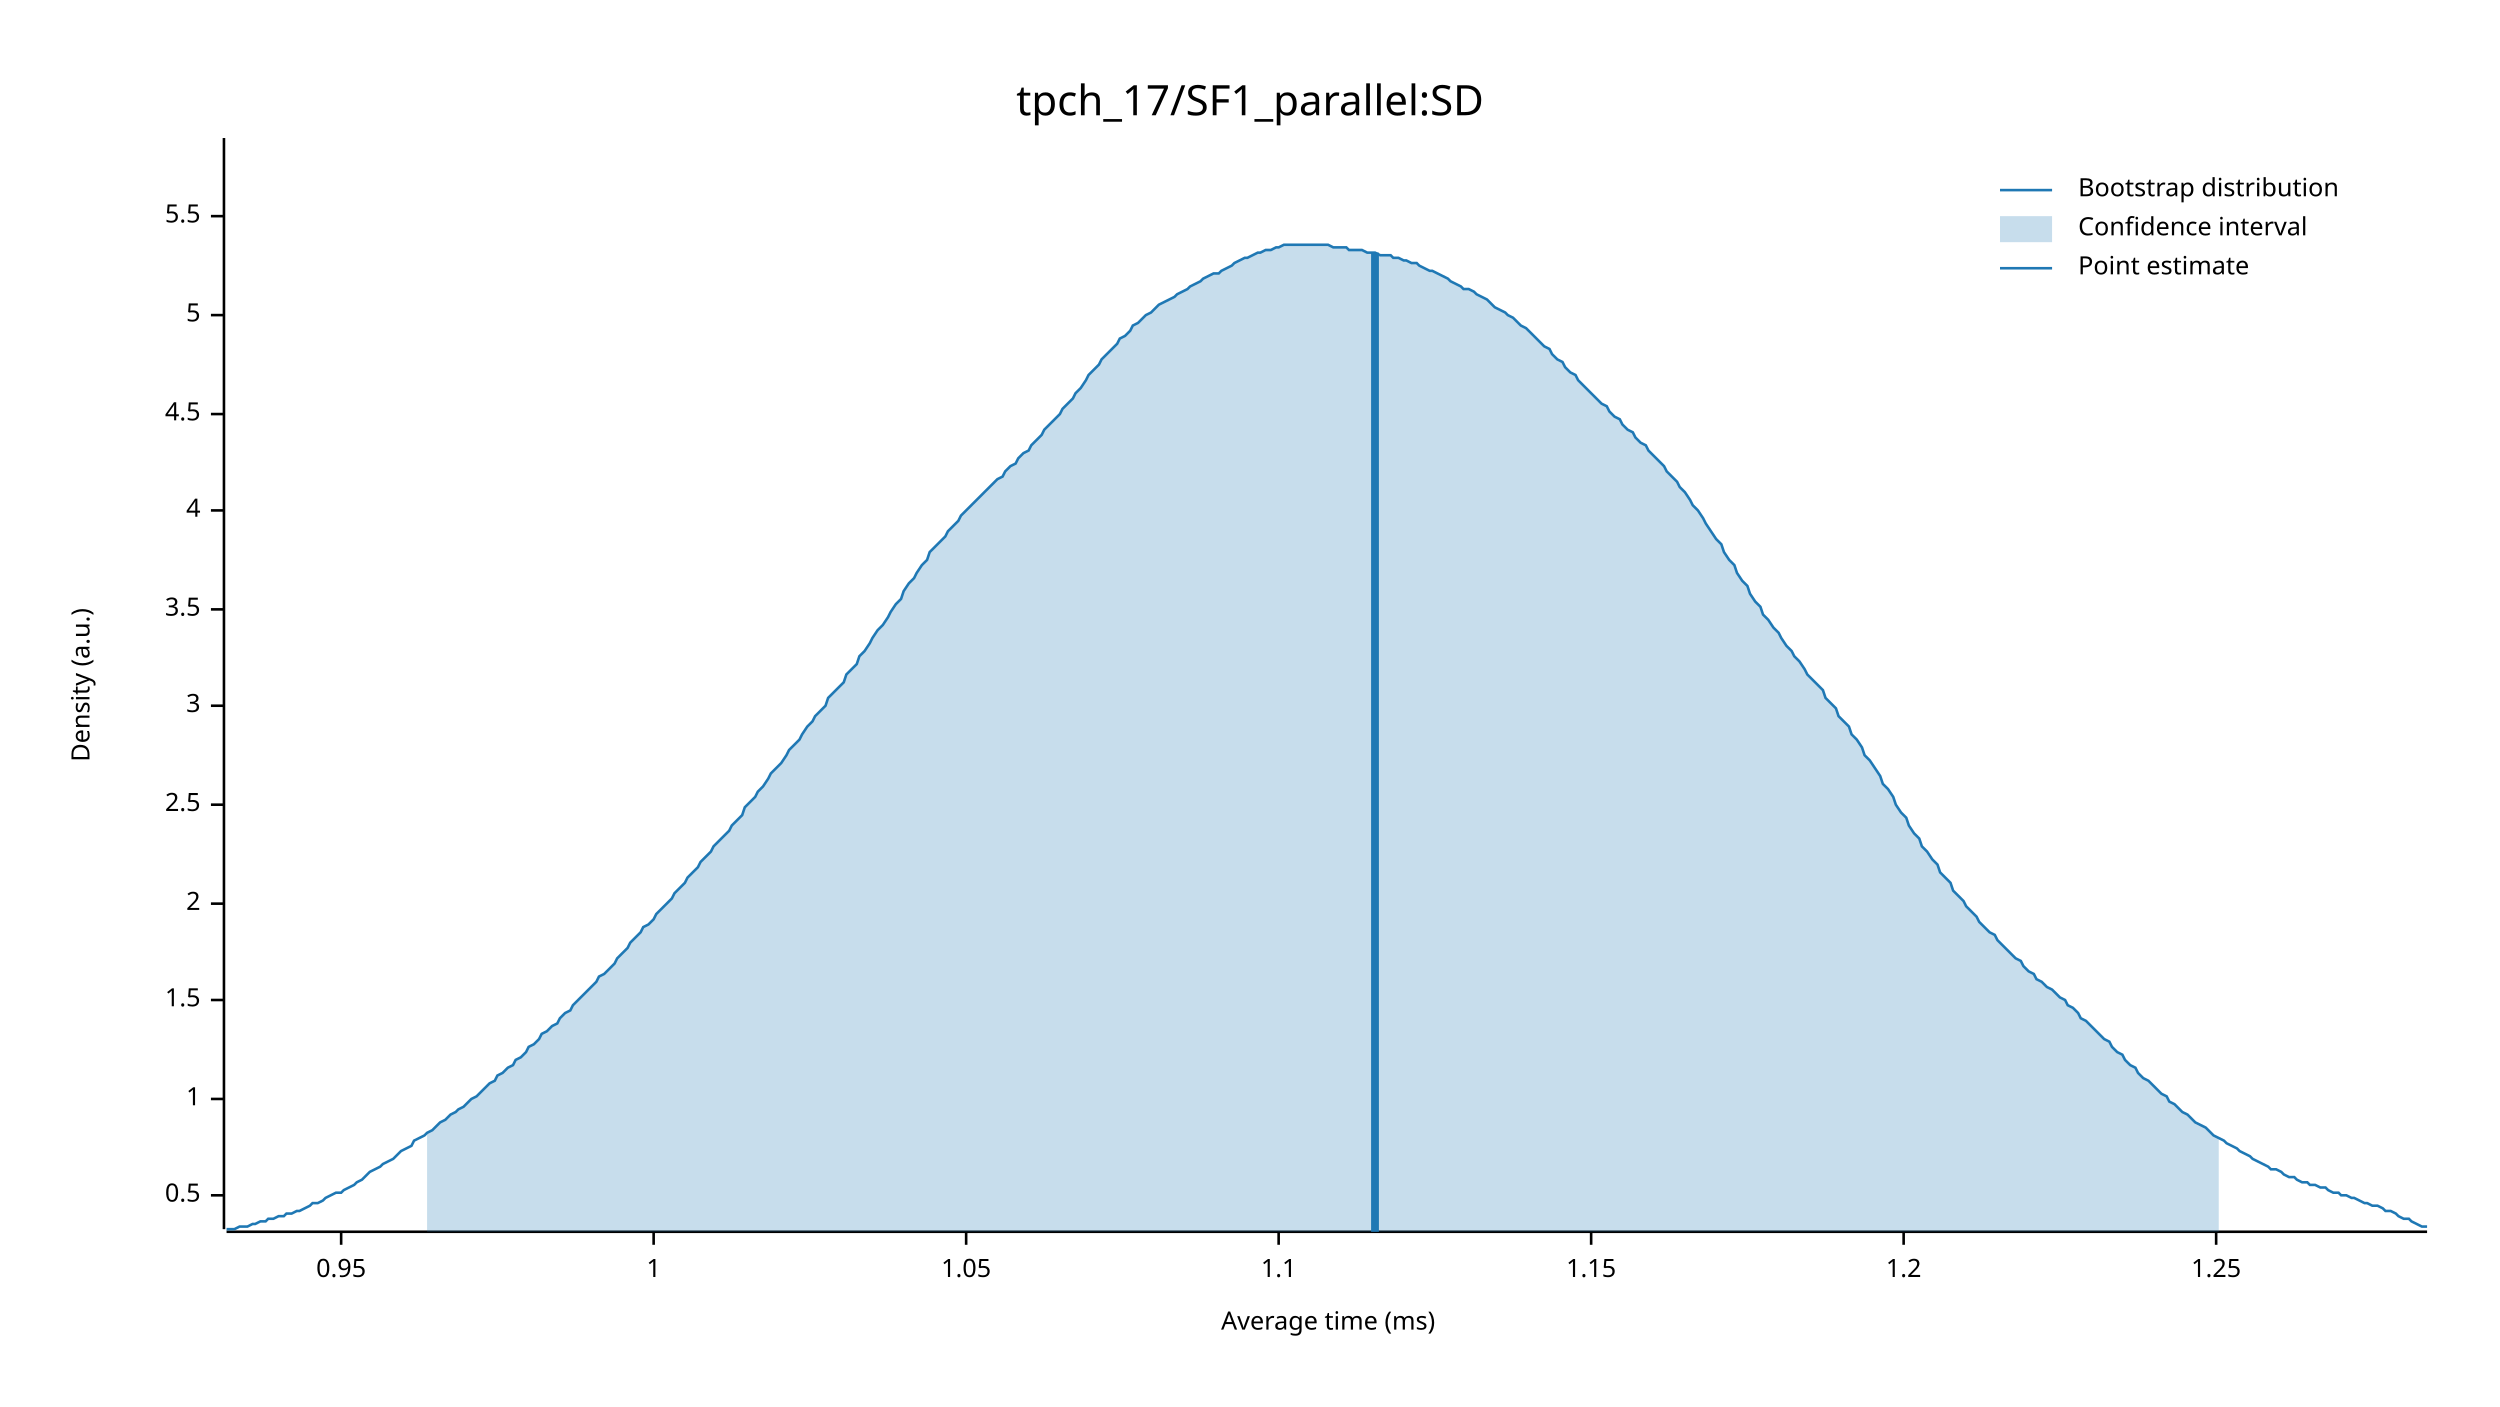
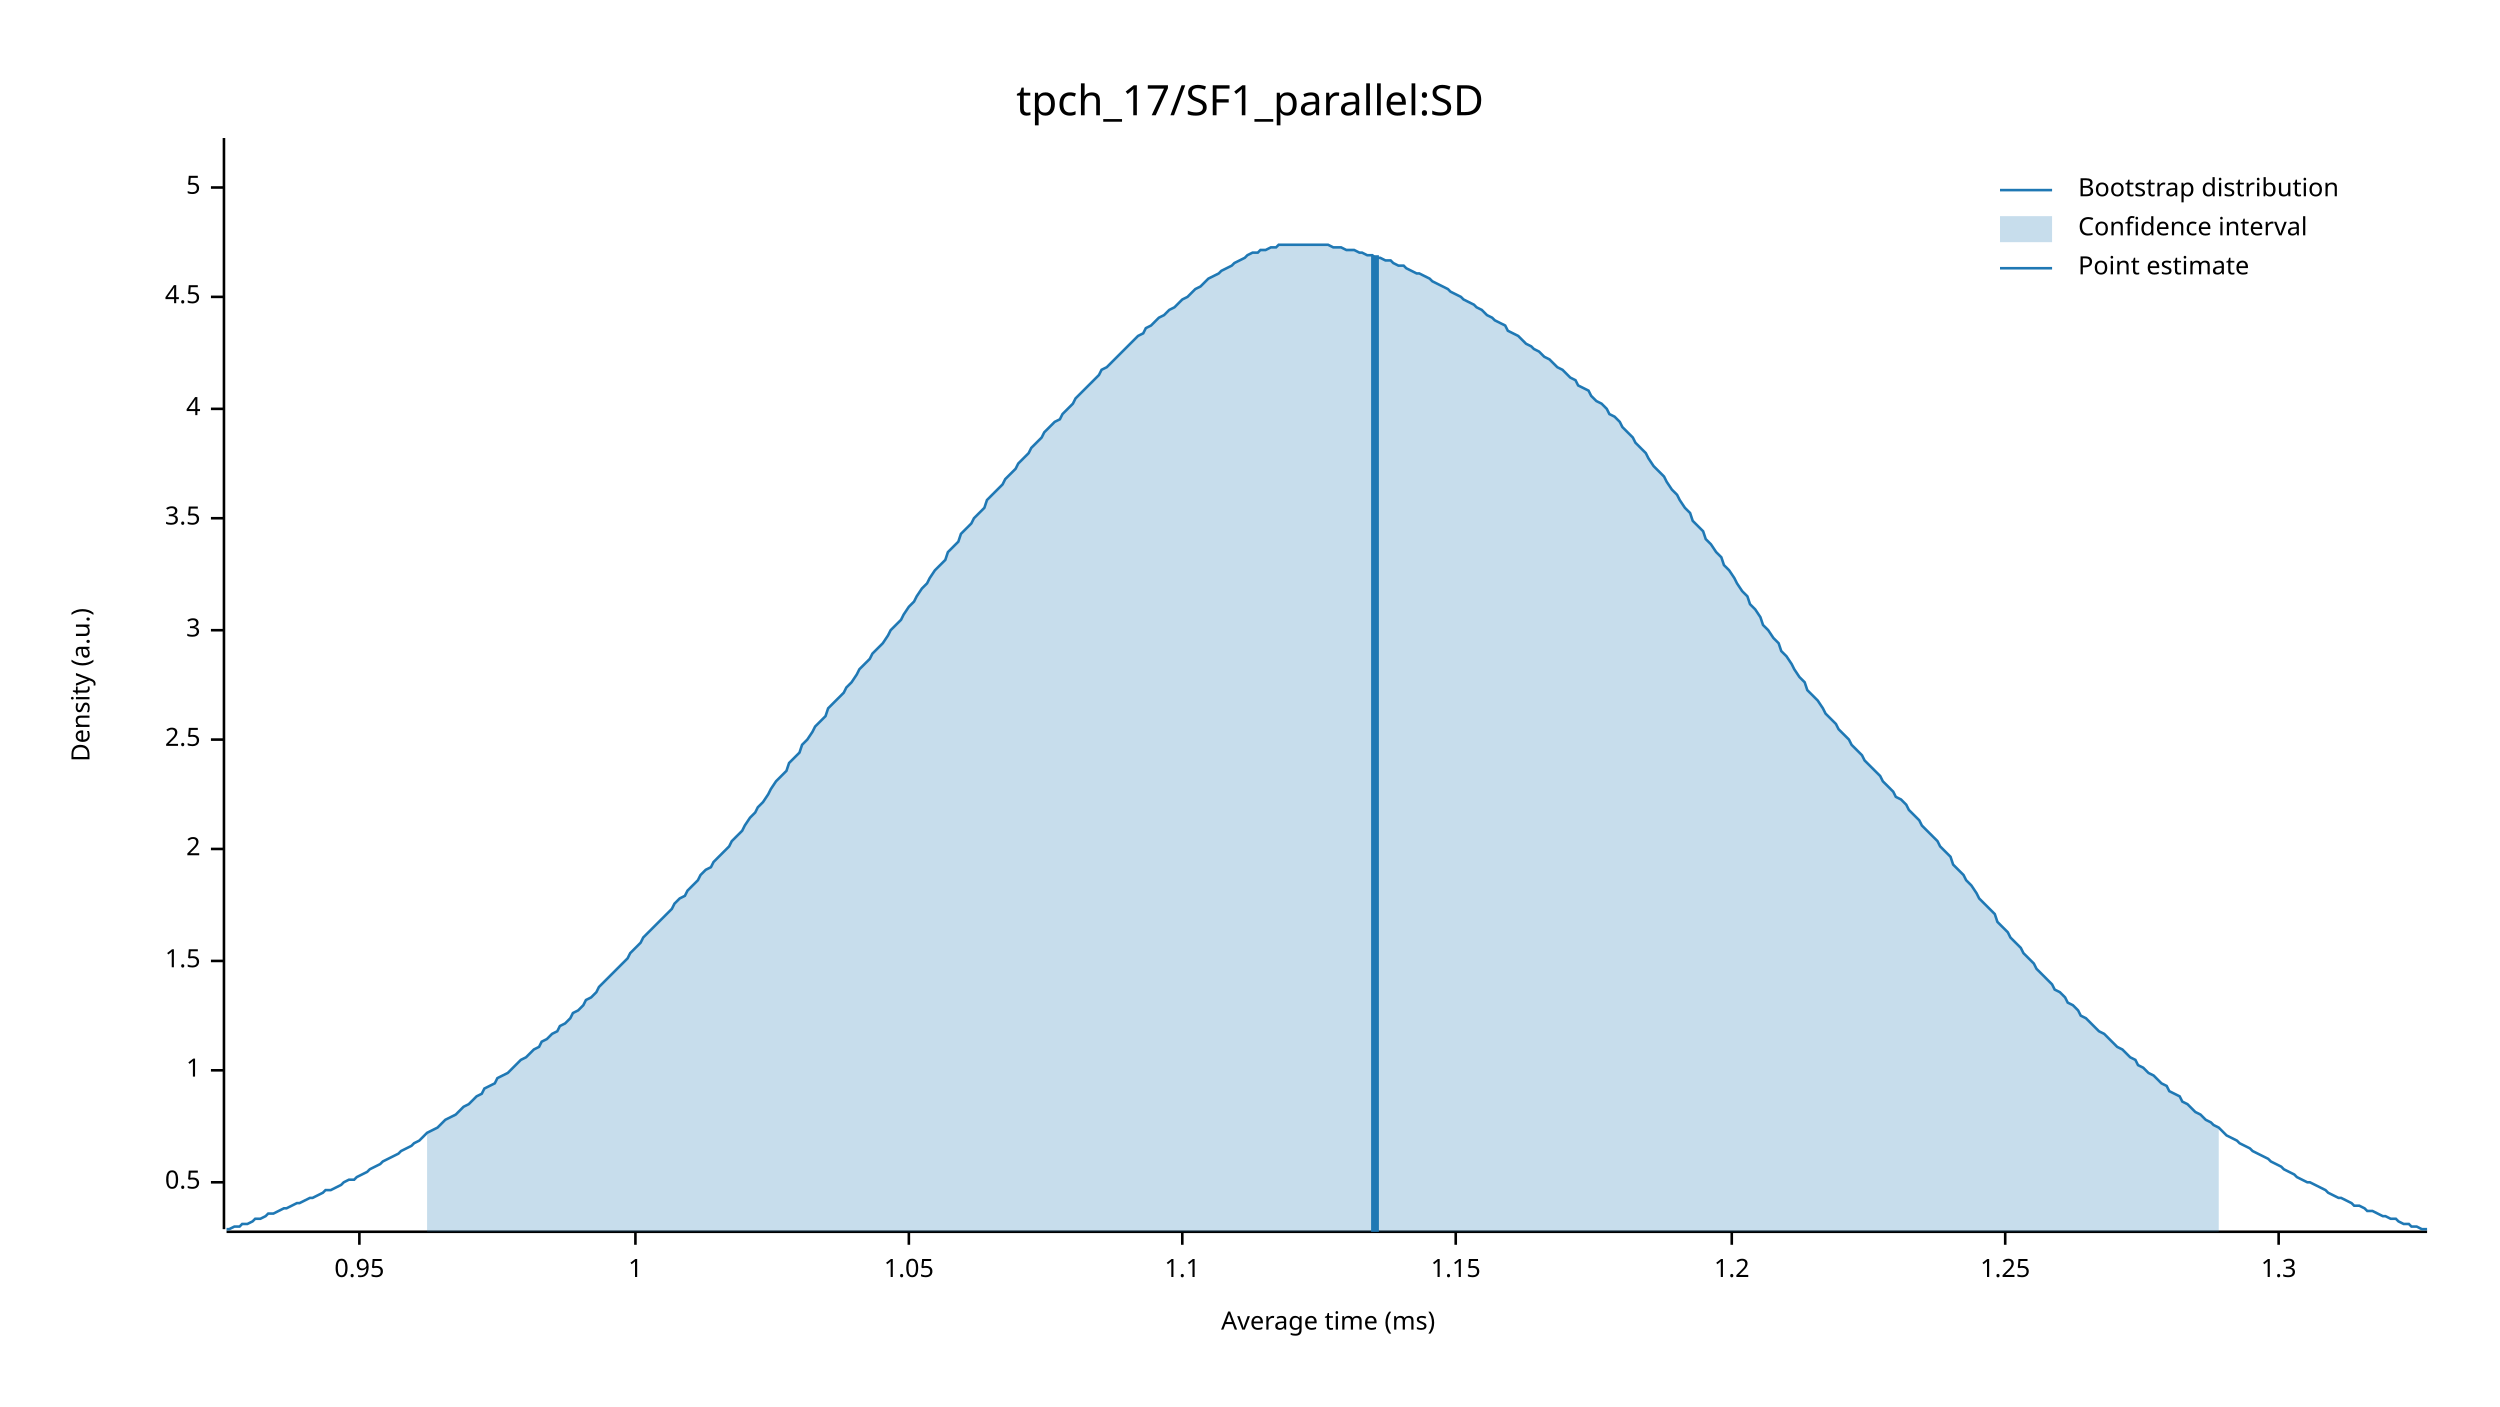
<svg xmlns="http://www.w3.org/2000/svg" width="960" height="540" viewBox="0 0 960 540">
  <text x="480" y="32" dy="0.76em" text-anchor="middle" font-family="sans-serif" font-size="16.129" opacity="1" fill="#000000">
tpch_17/SF1_parallel:SD
</text>
  <text x="27" y="263" dy="0.76em" text-anchor="middle" font-family="sans-serif" font-size="9.677" opacity="1" fill="#000000" transform="rotate(270, 27, 263)">
Density (a.u.)
</text>
  <text x="510" y="513" dy="-0.5ex" text-anchor="middle" font-family="sans-serif" font-size="9.677" opacity="1" fill="#000000">
Average time (ms)
</text>
  <polyline fill="none" opacity="1" stroke="#000000" stroke-width="1" points="86,53 86,472 " />
-   <text x="77" y="459" dy="0.5ex" text-anchor="end" font-family="sans-serif" font-size="9.677" opacity="1" fill="#000000">
+   <text x="77" y="454" dy="0.5ex" text-anchor="end" font-family="sans-serif" font-size="9.677" opacity="1" fill="#000000">
0.5
</text>
-   <polyline fill="none" opacity="1" stroke="#000000" stroke-width="1" points="81,459 86,459 " />
-   <text x="77" y="422" dy="0.5ex" text-anchor="end" font-family="sans-serif" font-size="9.677" opacity="1" fill="#000000">
+   <polyline fill="none" opacity="1" stroke="#000000" stroke-width="1" points="81,454 86,454 " />
+   <text x="77" y="411" dy="0.5ex" text-anchor="end" font-family="sans-serif" font-size="9.677" opacity="1" fill="#000000">
1
</text>
-   <polyline fill="none" opacity="1" stroke="#000000" stroke-width="1" points="81,422 86,422 " />
-   <text x="77" y="384" dy="0.5ex" text-anchor="end" font-family="sans-serif" font-size="9.677" opacity="1" fill="#000000">
+   <polyline fill="none" opacity="1" stroke="#000000" stroke-width="1" points="81,411 86,411 " />
+   <text x="77" y="369" dy="0.5ex" text-anchor="end" font-family="sans-serif" font-size="9.677" opacity="1" fill="#000000">
1.5
</text>
-   <polyline fill="none" opacity="1" stroke="#000000" stroke-width="1" points="81,384 86,384 " />
-   <text x="77" y="347" dy="0.5ex" text-anchor="end" font-family="sans-serif" font-size="9.677" opacity="1" fill="#000000">
+   <polyline fill="none" opacity="1" stroke="#000000" stroke-width="1" points="81,369 86,369 " />
+   <text x="77" y="326" dy="0.5ex" text-anchor="end" font-family="sans-serif" font-size="9.677" opacity="1" fill="#000000">
2
</text>
-   <polyline fill="none" opacity="1" stroke="#000000" stroke-width="1" points="81,347 86,347 " />
-   <text x="77" y="309" dy="0.5ex" text-anchor="end" font-family="sans-serif" font-size="9.677" opacity="1" fill="#000000">
+   <polyline fill="none" opacity="1" stroke="#000000" stroke-width="1" points="81,326 86,326 " />
+   <text x="77" y="284" dy="0.5ex" text-anchor="end" font-family="sans-serif" font-size="9.677" opacity="1" fill="#000000">
2.5
</text>
-   <polyline fill="none" opacity="1" stroke="#000000" stroke-width="1" points="81,309 86,309 " />
-   <text x="77" y="271" dy="0.5ex" text-anchor="end" font-family="sans-serif" font-size="9.677" opacity="1" fill="#000000">
+   <polyline fill="none" opacity="1" stroke="#000000" stroke-width="1" points="81,284 86,284 " />
+   <text x="77" y="242" dy="0.5ex" text-anchor="end" font-family="sans-serif" font-size="9.677" opacity="1" fill="#000000">
3
</text>
-   <polyline fill="none" opacity="1" stroke="#000000" stroke-width="1" points="81,271 86,271 " />
-   <text x="77" y="234" dy="0.5ex" text-anchor="end" font-family="sans-serif" font-size="9.677" opacity="1" fill="#000000">
+   <polyline fill="none" opacity="1" stroke="#000000" stroke-width="1" points="81,242 86,242 " />
+   <text x="77" y="199" dy="0.5ex" text-anchor="end" font-family="sans-serif" font-size="9.677" opacity="1" fill="#000000">
3.5
</text>
-   <polyline fill="none" opacity="1" stroke="#000000" stroke-width="1" points="81,234 86,234 " />
-   <text x="77" y="196" dy="0.5ex" text-anchor="end" font-family="sans-serif" font-size="9.677" opacity="1" fill="#000000">
+   <polyline fill="none" opacity="1" stroke="#000000" stroke-width="1" points="81,199 86,199 " />
+   <text x="77" y="157" dy="0.5ex" text-anchor="end" font-family="sans-serif" font-size="9.677" opacity="1" fill="#000000">
4
</text>
-   <polyline fill="none" opacity="1" stroke="#000000" stroke-width="1" points="81,196 86,196 " />
-   <text x="77" y="159" dy="0.5ex" text-anchor="end" font-family="sans-serif" font-size="9.677" opacity="1" fill="#000000">
+   <polyline fill="none" opacity="1" stroke="#000000" stroke-width="1" points="81,157 86,157 " />
+   <text x="77" y="114" dy="0.5ex" text-anchor="end" font-family="sans-serif" font-size="9.677" opacity="1" fill="#000000">
4.5
</text>
-   <polyline fill="none" opacity="1" stroke="#000000" stroke-width="1" points="81,159 86,159 " />
-   <text x="77" y="121" dy="0.5ex" text-anchor="end" font-family="sans-serif" font-size="9.677" opacity="1" fill="#000000">
+   <polyline fill="none" opacity="1" stroke="#000000" stroke-width="1" points="81,114 86,114 " />
+   <text x="77" y="72" dy="0.5ex" text-anchor="end" font-family="sans-serif" font-size="9.677" opacity="1" fill="#000000">
5
</text>
-   <polyline fill="none" opacity="1" stroke="#000000" stroke-width="1" points="81,121 86,121 " />
-   <text x="77" y="83" dy="0.5ex" text-anchor="end" font-family="sans-serif" font-size="9.677" opacity="1" fill="#000000">
- 5.5
- </text>
-   <polyline fill="none" opacity="1" stroke="#000000" stroke-width="1" points="81,83 86,83 " />
+   <polyline fill="none" opacity="1" stroke="#000000" stroke-width="1" points="81,72 86,72 " />
  <polyline fill="none" opacity="1" stroke="#000000" stroke-width="1" points="87,473 932,473 " />
-   <text x="131" y="483" dy="0.76em" text-anchor="middle" font-family="sans-serif" font-size="9.677" opacity="1" fill="#000000">
+   <text x="138" y="483" dy="0.76em" text-anchor="middle" font-family="sans-serif" font-size="9.677" opacity="1" fill="#000000">
0.95
</text>
-   <polyline fill="none" opacity="1" stroke="#000000" stroke-width="1" points="131,473 131,478 " />
-   <text x="251" y="483" dy="0.76em" text-anchor="middle" font-family="sans-serif" font-size="9.677" opacity="1" fill="#000000">
+   <polyline fill="none" opacity="1" stroke="#000000" stroke-width="1" points="138,473 138,478 " />
+   <text x="244" y="483" dy="0.76em" text-anchor="middle" font-family="sans-serif" font-size="9.677" opacity="1" fill="#000000">
1
</text>
-   <polyline fill="none" opacity="1" stroke="#000000" stroke-width="1" points="251,473 251,478 " />
-   <text x="371" y="483" dy="0.76em" text-anchor="middle" font-family="sans-serif" font-size="9.677" opacity="1" fill="#000000">
+   <polyline fill="none" opacity="1" stroke="#000000" stroke-width="1" points="244,473 244,478 " />
+   <text x="349" y="483" dy="0.76em" text-anchor="middle" font-family="sans-serif" font-size="9.677" opacity="1" fill="#000000">
1.05
</text>
-   <polyline fill="none" opacity="1" stroke="#000000" stroke-width="1" points="371,473 371,478 " />
-   <text x="491" y="483" dy="0.76em" text-anchor="middle" font-family="sans-serif" font-size="9.677" opacity="1" fill="#000000">
+   <polyline fill="none" opacity="1" stroke="#000000" stroke-width="1" points="349,473 349,478 " />
+   <text x="454" y="483" dy="0.76em" text-anchor="middle" font-family="sans-serif" font-size="9.677" opacity="1" fill="#000000">
1.1
</text>
-   <polyline fill="none" opacity="1" stroke="#000000" stroke-width="1" points="491,473 491,478 " />
-   <text x="611" y="483" dy="0.76em" text-anchor="middle" font-family="sans-serif" font-size="9.677" opacity="1" fill="#000000">
+   <polyline fill="none" opacity="1" stroke="#000000" stroke-width="1" points="454,473 454,478 " />
+   <text x="559" y="483" dy="0.76em" text-anchor="middle" font-family="sans-serif" font-size="9.677" opacity="1" fill="#000000">
1.15
</text>
-   <polyline fill="none" opacity="1" stroke="#000000" stroke-width="1" points="611,473 611,478 " />
-   <text x="731" y="483" dy="0.76em" text-anchor="middle" font-family="sans-serif" font-size="9.677" opacity="1" fill="#000000">
+   <polyline fill="none" opacity="1" stroke="#000000" stroke-width="1" points="559,473 559,478 " />
+   <text x="665" y="483" dy="0.76em" text-anchor="middle" font-family="sans-serif" font-size="9.677" opacity="1" fill="#000000">
1.2
</text>
-   <polyline fill="none" opacity="1" stroke="#000000" stroke-width="1" points="731,473 731,478 " />
-   <text x="851" y="483" dy="0.76em" text-anchor="middle" font-family="sans-serif" font-size="9.677" opacity="1" fill="#000000">
+   <polyline fill="none" opacity="1" stroke="#000000" stroke-width="1" points="665,473 665,478 " />
+   <text x="770" y="483" dy="0.76em" text-anchor="middle" font-family="sans-serif" font-size="9.677" opacity="1" fill="#000000">
1.25
</text>
-   <polyline fill="none" opacity="1" stroke="#000000" stroke-width="1" points="851,473 851,478 " />
-   <polyline fill="none" opacity="1" stroke="#1F78B4" stroke-width="1" points="87,472 88,472 90,472 92,471 93,471 95,471 97,470 98,470 100,469 102,469 103,468 105,468 107,467 109,467 110,466 112,466 114,465 115,465 117,464 119,463 120,462 122,462 124,461 125,460 127,459 129,458 131,458 132,457 134,456 136,455 137,454 139,453 141,451 142,450 144,449 146,448 147,447 149,446 151,445 153,443 154,442 156,441 158,440 159,438 161,437 163,436 164,435 166,434 168,432 169,431 171,430 173,428 175,427 176,426 178,425 180,423 181,422 183,421 185,419 186,418 188,416 190,415 191,413 193,412 195,410 197,409 198,407 200,406 202,404 203,402 205,401 207,399 208,397 210,396 212,394 214,393 215,391 217,389 219,388 220,386 222,384 224,382 225,381 227,379 229,377 230,375 232,374 234,372 236,370 237,368 239,366 241,364 242,362 244,360 246,358 247,356 249,355 251,353 252,351 254,349 256,347 258,345 259,343 261,341 263,339 264,337 266,335 268,333 269,331 271,329 273,327 274,325 276,323 278,321 280,319 281,317 283,315 285,313 286,310 288,308 290,306 291,304 293,302 295,299 296,297 298,295 300,293 302,290 303,288 305,286 307,284 308,282 310,279 312,277 313,275 315,273 317,271 318,268 320,266 322,264 324,262 325,259 327,257 329,255 330,252 332,250 334,247 335,245 337,242 339,240 341,237 342,235 344,232 346,230 347,227 349,224 351,222 352,220 354,217 356,215 357,212 359,210 361,208 363,206 364,204 366,202 368,200 369,198 371,196 373,194 374,193 376,191 378,189 379,188 381,186 383,184 385,183 386,181 388,179 390,178 391,176 393,174 395,173 396,171 398,169 400,167 401,165 403,163 405,161 407,159 408,157 410,155 412,153 413,151 415,149 417,146 418,144 420,142 422,140 423,138 425,136 427,134 429,132 430,130 432,129 434,127 435,125 437,124 439,122 440,121 442,120 444,118 445,117 447,116 449,115 451,114 452,113 454,112 456,111 457,110 459,109 461,108 462,107 464,106 466,105 468,105 469,104 471,103 473,102 474,101 476,100 478,99 479,99 481,98 483,97 484,97 486,96 488,96 490,95 491,95 493,94 495,94 496,94 498,94 500,94 501,94 503,94 505,94 506,94 508,94 510,94 512,95 513,95 515,95 517,95 518,96 520,96 522,96 523,96 525,97 527,97 528,97 530,98 532,98 534,98 535,99 537,99 539,100 540,100 542,101 544,101 545,102 547,103 549,104 550,104 552,105 554,106 556,107 557,108 559,109 561,110 562,111 564,111 566,112 567,113 569,114 571,115 573,117 574,118 576,119 578,120 579,121 581,122 583,124 584,125 586,126 588,128 589,129 591,131 593,133 595,134 596,136 598,138 600,139 601,141 603,143 605,144 606,146 608,148 610,150 611,151 613,153 615,155 617,156 618,158 620,160 622,161 623,163 625,165 627,166 628,168 630,170 632,171 633,173 635,175 637,177 639,179 640,181 642,183 644,185 645,187 647,189 649,192 650,194 652,196 654,199 655,201 657,204 659,207 661,209 662,212 664,215 666,217 667,220 669,223 671,225 672,228 674,231 676,233 677,236 679,238 681,241 683,243 684,245 686,248 688,250 689,252 691,254 693,257 694,259 696,261 698,263 700,265 701,268 703,270 705,272 706,275 708,277 710,279 711,282 713,284 715,287 716,290 718,292 720,295 722,298 723,301 725,303 727,306 728,309 730,312 732,314 733,317 735,320 737,322 738,325 740,327 742,330 744,332 745,335 747,337 749,339 750,342 752,344 754,346 755,348 757,350 759,352 760,354 762,356 764,358 766,359 767,361 769,363 771,365 772,366 774,368 776,369 777,371 779,373 781,374 782,376 784,377 786,379 788,380 789,381 791,383 793,384 794,386 796,387 798,389 799,391 801,392 803,394 804,395 806,397 808,399 810,400 811,402 813,404 815,405 816,407 818,409 820,410 821,412 823,414 825,415 827,417 828,418 830,420 832,421 833,423 835,424 837,426 838,427 840,428 842,430 843,431 845,432 847,433 849,435 850,436 852,437 854,438 855,439 857,440 859,441 860,442 862,443 864,444 865,445 867,446 869,447 871,448 872,449 874,449 876,450 877,451 879,452 881,452 882,453 884,454 886,454 887,455 889,455 891,456 893,456 894,457 896,458 898,458 899,459 901,459 903,460 904,460 906,461 908,462 909,462 911,463 913,463 915,464 916,465 918,465 920,466 921,467 923,468 925,468 926,469 928,470 930,471 932,471 " />
-   <polygon opacity="0.25" fill="#1F78B4" points="164,435 166,434 168,432 169,431 171,430 173,428 175,427 176,426 178,425 180,423 181,422 183,421 185,419 186,418 188,416 190,415 191,413 193,412 195,410 197,409 198,407 200,406 202,404 203,402 205,401 207,399 208,397 210,396 212,394 214,393 215,391 217,389 219,388 220,386 222,384 224,382 225,381 227,379 229,377 230,375 232,374 234,372 236,370 237,368 239,366 241,364 242,362 244,360 246,358 247,356 249,355 251,353 252,351 254,349 256,347 258,345 259,343 261,341 263,339 264,337 266,335 268,333 269,331 271,329 273,327 274,325 276,323 278,321 280,319 281,317 283,315 285,313 286,310 288,308 290,306 291,304 293,302 295,299 296,297 298,295 300,293 302,290 303,288 305,286 307,284 308,282 310,279 312,277 313,275 315,273 317,271 318,268 320,266 322,264 324,262 325,259 327,257 329,255 330,252 332,250 334,247 335,245 337,242 339,240 341,237 342,235 344,232 346,230 347,227 349,224 351,222 352,220 354,217 356,215 357,212 359,210 361,208 363,206 364,204 366,202 368,200 369,198 371,196 373,194 374,193 376,191 378,189 379,188 381,186 383,184 385,183 386,181 388,179 390,178 391,176 393,174 395,173 396,171 398,169 400,167 401,165 403,163 405,161 407,159 408,157 410,155 412,153 413,151 415,149 417,146 418,144 420,142 422,140 423,138 425,136 427,134 429,132 430,130 432,129 434,127 435,125 437,124 439,122 440,121 442,120 444,118 445,117 447,116 449,115 451,114 452,113 454,112 456,111 457,110 459,109 461,108 462,107 464,106 466,105 468,105 469,104 471,103 473,102 474,101 476,100 478,99 479,99 481,98 483,97 484,97 486,96 488,96 490,95 491,95 493,94 495,94 496,94 498,94 500,94 501,94 503,94 505,94 506,94 508,94 510,94 512,95 513,95 515,95 517,95 518,96 520,96 522,96 523,96 525,97 527,97 528,97 530,98 532,98 534,98 535,99 537,99 539,100 540,100 542,101 544,101 545,102 547,103 549,104 550,104 552,105 554,106 556,107 557,108 559,109 561,110 562,111 564,111 566,112 567,113 569,114 571,115 573,117 574,118 576,119 578,120 579,121 581,122 583,124 584,125 586,126 588,128 589,129 591,131 593,133 595,134 596,136 598,138 600,139 601,141 603,143 605,144 606,146 608,148 610,150 611,151 613,153 615,155 617,156 618,158 620,160 622,161 623,163 625,165 627,166 628,168 630,170 632,171 633,173 635,175 637,177 639,179 640,181 642,183 644,185 645,187 647,189 649,192 650,194 652,196 654,199 655,201 657,204 659,207 661,209 662,212 664,215 666,217 667,220 669,223 671,225 672,228 674,231 676,233 677,236 679,238 681,241 683,243 684,245 686,248 688,250 689,252 691,254 693,257 694,259 696,261 698,263 700,265 701,268 703,270 705,272 706,275 708,277 710,279 711,282 713,284 715,287 716,290 718,292 720,295 722,298 723,301 725,303 727,306 728,309 730,312 732,314 733,317 735,320 737,322 738,325 740,327 742,330 744,332 745,335 747,337 749,339 750,342 752,344 754,346 755,348 757,350 759,352 760,354 762,356 764,358 766,359 767,361 769,363 771,365 772,366 774,368 776,369 777,371 779,373 781,374 782,376 784,377 786,379 788,380 789,381 791,383 793,384 794,386 796,387 798,389 799,391 801,392 803,394 804,395 806,397 808,399 810,400 811,402 813,404 815,405 816,407 818,409 820,410 821,412 823,414 825,415 827,417 828,418 830,420 832,421 833,423 835,424 837,426 838,427 840,428 842,430 843,431 845,432 847,433 849,435 850,436 852,437 852,473 164,473 " />
-   <polyline fill="none" opacity="1" stroke="#1F78B4" stroke-width="3" points="528,473 528,97 " />
+   <polyline fill="none" opacity="1" stroke="#000000" stroke-width="1" points="770,473 770,478 " />
+   <text x="875" y="483" dy="0.76em" text-anchor="middle" font-family="sans-serif" font-size="9.677" opacity="1" fill="#000000">
+ 1.3
+ </text>
+   <polyline fill="none" opacity="1" stroke="#000000" stroke-width="1" points="875,473 875,478 " />
+   <polyline fill="none" opacity="1" stroke="#1F78B4" stroke-width="1" points="87,472 88,472 90,471 92,471 93,470 95,470 97,469 98,468 100,468 102,467 103,466 105,466 107,465 109,464 110,464 112,463 114,462 115,462 117,461 119,460 120,460 122,459 124,458 125,457 127,457 129,456 131,455 132,454 134,453 136,453 137,452 139,451 141,450 142,449 144,448 146,447 147,446 149,445 151,444 153,443 154,442 156,441 158,440 159,439 161,438 163,436 164,435 166,434 168,433 169,432 171,430 173,429 175,428 176,427 178,425 180,424 181,423 183,421 185,420 186,418 188,417 190,416 191,414 193,413 195,412 197,410 198,409 200,407 202,406 203,405 205,403 207,402 208,400 210,399 212,397 214,396 215,394 217,393 219,391 220,389 222,388 224,386 225,384 227,383 229,381 230,379 232,377 234,375 236,373 237,372 239,370 241,368 242,366 244,364 246,362 247,360 249,358 251,356 252,355 254,353 256,351 258,349 259,347 261,345 263,344 264,342 266,340 268,338 269,336 271,334 273,333 274,331 276,329 278,327 280,325 281,323 283,321 285,319 286,317 288,314 290,312 291,310 293,308 295,305 296,303 298,300 300,298 302,296 303,293 305,291 307,289 308,286 310,284 312,281 313,279 315,277 317,275 318,272 320,270 322,268 324,266 325,264 327,262 329,259 330,257 332,255 334,253 335,251 337,249 339,247 341,244 342,242 344,240 346,238 347,236 349,233 351,231 352,229 354,226 356,224 357,222 359,219 361,217 363,215 364,212 366,210 368,208 369,205 371,203 373,201 374,199 376,197 378,195 379,192 381,190 383,188 385,186 386,184 388,182 390,180 391,178 393,176 395,174 396,172 398,170 400,168 401,166 403,164 405,162 407,161 408,159 410,157 412,155 413,153 415,151 417,149 418,148 420,146 422,144 423,142 425,141 427,139 429,137 430,136 432,134 434,132 435,131 437,129 439,128 440,126 442,125 444,123 445,122 447,121 449,119 451,118 452,117 454,115 456,114 457,113 459,111 461,110 462,109 464,107 466,106 468,105 469,104 471,103 473,102 474,101 476,100 478,99 479,98 481,97 483,97 484,96 486,96 488,95 490,95 491,94 493,94 495,94 496,94 498,94 500,94 501,94 503,94 505,94 506,94 508,94 510,94 512,95 513,95 515,95 517,96 518,96 520,96 522,97 523,97 525,98 527,98 528,99 530,99 532,100 534,100 535,101 537,102 539,102 540,103 542,104 544,105 545,105 547,106 549,107 550,108 552,109 554,110 556,111 557,112 559,113 561,114 562,115 564,116 566,117 567,118 569,119 571,121 573,122 574,123 576,124 578,125 579,127 581,128 583,129 584,130 586,132 588,133 589,134 591,135 593,137 595,138 596,139 598,141 600,142 601,143 603,145 605,146 606,148 608,149 610,150 611,152 613,154 615,155 617,157 618,159 620,160 622,162 623,164 625,166 627,168 628,170 630,172 632,174 633,176 635,179 637,181 639,183 640,185 642,188 644,190 645,192 647,195 649,197 650,200 652,202 654,204 655,207 657,209 659,212 661,214 662,217 664,219 666,222 667,224 669,227 671,229 672,232 674,234 676,237 677,240 679,242 681,245 683,247 684,250 686,252 688,255 689,257 691,260 693,262 694,265 696,267 698,269 700,272 701,274 703,276 705,278 706,280 708,282 710,284 711,286 713,288 715,290 716,292 718,294 720,296 722,298 723,300 725,302 727,304 728,306 730,307 732,309 733,311 735,313 737,315 738,317 740,319 742,321 744,323 745,325 747,327 749,329 750,332 752,334 754,336 755,338 757,340 759,343 760,345 762,347 764,349 766,351 767,354 769,356 771,358 772,360 774,362 776,364 777,366 779,368 781,370 782,372 784,374 786,376 788,378 789,380 791,381 793,383 794,385 796,386 798,388 799,390 801,391 803,393 804,394 806,396 808,397 810,399 811,400 813,402 815,403 816,404 818,406 820,407 821,409 823,410 825,412 827,413 828,414 830,416 832,417 833,419 835,420 837,421 838,423 840,424 842,426 843,427 845,428 847,430 849,431 850,432 852,433 854,435 855,436 857,437 859,438 860,439 862,440 864,441 865,442 867,443 869,444 871,445 872,446 874,447 876,448 877,449 879,450 881,451 882,452 884,453 886,454 887,454 889,455 891,456 893,457 894,458 896,459 898,460 899,460 901,461 903,462 904,463 906,463 908,464 909,465 911,465 913,466 915,467 916,467 918,468 920,468 921,469 923,470 925,470 926,471 928,471 930,472 932,472 " />
+   <polygon opacity="0.25" fill="#1F78B4" points="164,435 166,434 168,433 169,432 171,430 173,429 175,428 176,427 178,425 180,424 181,423 183,421 185,420 186,418 188,417 190,416 191,414 193,413 195,412 197,410 198,409 200,407 202,406 203,405 205,403 207,402 208,400 210,399 212,397 214,396 215,394 217,393 219,391 220,389 222,388 224,386 225,384 227,383 229,381 230,379 232,377 234,375 236,373 237,372 239,370 241,368 242,366 244,364 246,362 247,360 249,358 251,356 252,355 254,353 256,351 258,349 259,347 261,345 263,344 264,342 266,340 268,338 269,336 271,334 273,333 274,331 276,329 278,327 280,325 281,323 283,321 285,319 286,317 288,314 290,312 291,310 293,308 295,305 296,303 298,300 300,298 302,296 303,293 305,291 307,289 308,286 310,284 312,281 313,279 315,277 317,275 318,272 320,270 322,268 324,266 325,264 327,262 329,259 330,257 332,255 334,253 335,251 337,249 339,247 341,244 342,242 344,240 346,238 347,236 349,233 351,231 352,229 354,226 356,224 357,222 359,219 361,217 363,215 364,212 366,210 368,208 369,205 371,203 373,201 374,199 376,197 378,195 379,192 381,190 383,188 385,186 386,184 388,182 390,180 391,178 393,176 395,174 396,172 398,170 400,168 401,166 403,164 405,162 407,161 408,159 410,157 412,155 413,153 415,151 417,149 418,148 420,146 422,144 423,142 425,141 427,139 429,137 430,136 432,134 434,132 435,131 437,129 439,128 440,126 442,125 444,123 445,122 447,121 449,119 451,118 452,117 454,115 456,114 457,113 459,111 461,110 462,109 464,107 466,106 468,105 469,104 471,103 473,102 474,101 476,100 478,99 479,98 481,97 483,97 484,96 486,96 488,95 490,95 491,94 493,94 495,94 496,94 498,94 500,94 501,94 503,94 505,94 506,94 508,94 510,94 512,95 513,95 515,95 517,96 518,96 520,96 522,97 523,97 525,98 527,98 528,99 530,99 532,100 534,100 535,101 537,102 539,102 540,103 542,104 544,105 545,105 547,106 549,107 550,108 552,109 554,110 556,111 557,112 559,113 561,114 562,115 564,116 566,117 567,118 569,119 571,121 573,122 574,123 576,124 578,125 579,127 581,128 583,129 584,130 586,132 588,133 589,134 591,135 593,137 595,138 596,139 598,141 600,142 601,143 603,145 605,146 606,148 608,149 610,150 611,152 613,154 615,155 617,157 618,159 620,160 622,162 623,164 625,166 627,168 628,170 630,172 632,174 633,176 635,179 637,181 639,183 640,185 642,188 644,190 645,192 647,195 649,197 650,200 652,202 654,204 655,207 657,209 659,212 661,214 662,217 664,219 666,222 667,224 669,227 671,229 672,232 674,234 676,237 677,240 679,242 681,245 683,247 684,250 686,252 688,255 689,257 691,260 693,262 694,265 696,267 698,269 700,272 701,274 703,276 705,278 706,280 708,282 710,284 711,286 713,288 715,290 716,292 718,294 720,296 722,298 723,300 725,302 727,304 728,306 730,307 732,309 733,311 735,313 737,315 738,317 740,319 742,321 744,323 745,325 747,327 749,329 750,332 752,334 754,336 755,338 757,340 759,343 760,345 762,347 764,349 766,351 767,354 769,356 771,358 772,360 774,362 776,364 777,366 779,368 781,370 782,372 784,374 786,376 788,378 789,380 791,381 793,383 794,385 796,386 798,388 799,390 801,391 803,393 804,394 806,396 808,397 810,399 811,400 813,402 815,403 816,404 818,406 820,407 821,409 823,410 825,412 827,413 828,414 830,416 832,417 833,419 835,420 837,421 838,423 840,424 842,426 843,427 845,428 847,430 849,431 850,432 852,433 852,473 164,473 " />
+   <polyline fill="none" opacity="1" stroke="#1F78B4" stroke-width="3" points="528,473 528,98 " />
  <text x="798" y="68" dy="0.76em" text-anchor="start" font-family="sans-serif" font-size="9.677" opacity="1" fill="#000000">
Bootstrap distribution
</text>
  <text x="798" y="83" dy="0.76em" text-anchor="start" font-family="sans-serif" font-size="9.677" opacity="1" fill="#000000">
Confidence interval
</text>
  <text x="798" y="98" dy="0.76em" text-anchor="start" font-family="sans-serif" font-size="9.677" opacity="1" fill="#000000">
Point estimate
</text>
  <polyline fill="none" opacity="1" stroke="#1F78B4" stroke-width="1" points="768,73 788,73 " />
  <rect x="768" y="83" width="20" height="10" opacity="0.25" fill="#1F78B4" stroke="none" />
  <polyline fill="none" opacity="1" stroke="#1F78B4" stroke-width="1" points="768,103 788,103 " />
</svg>
